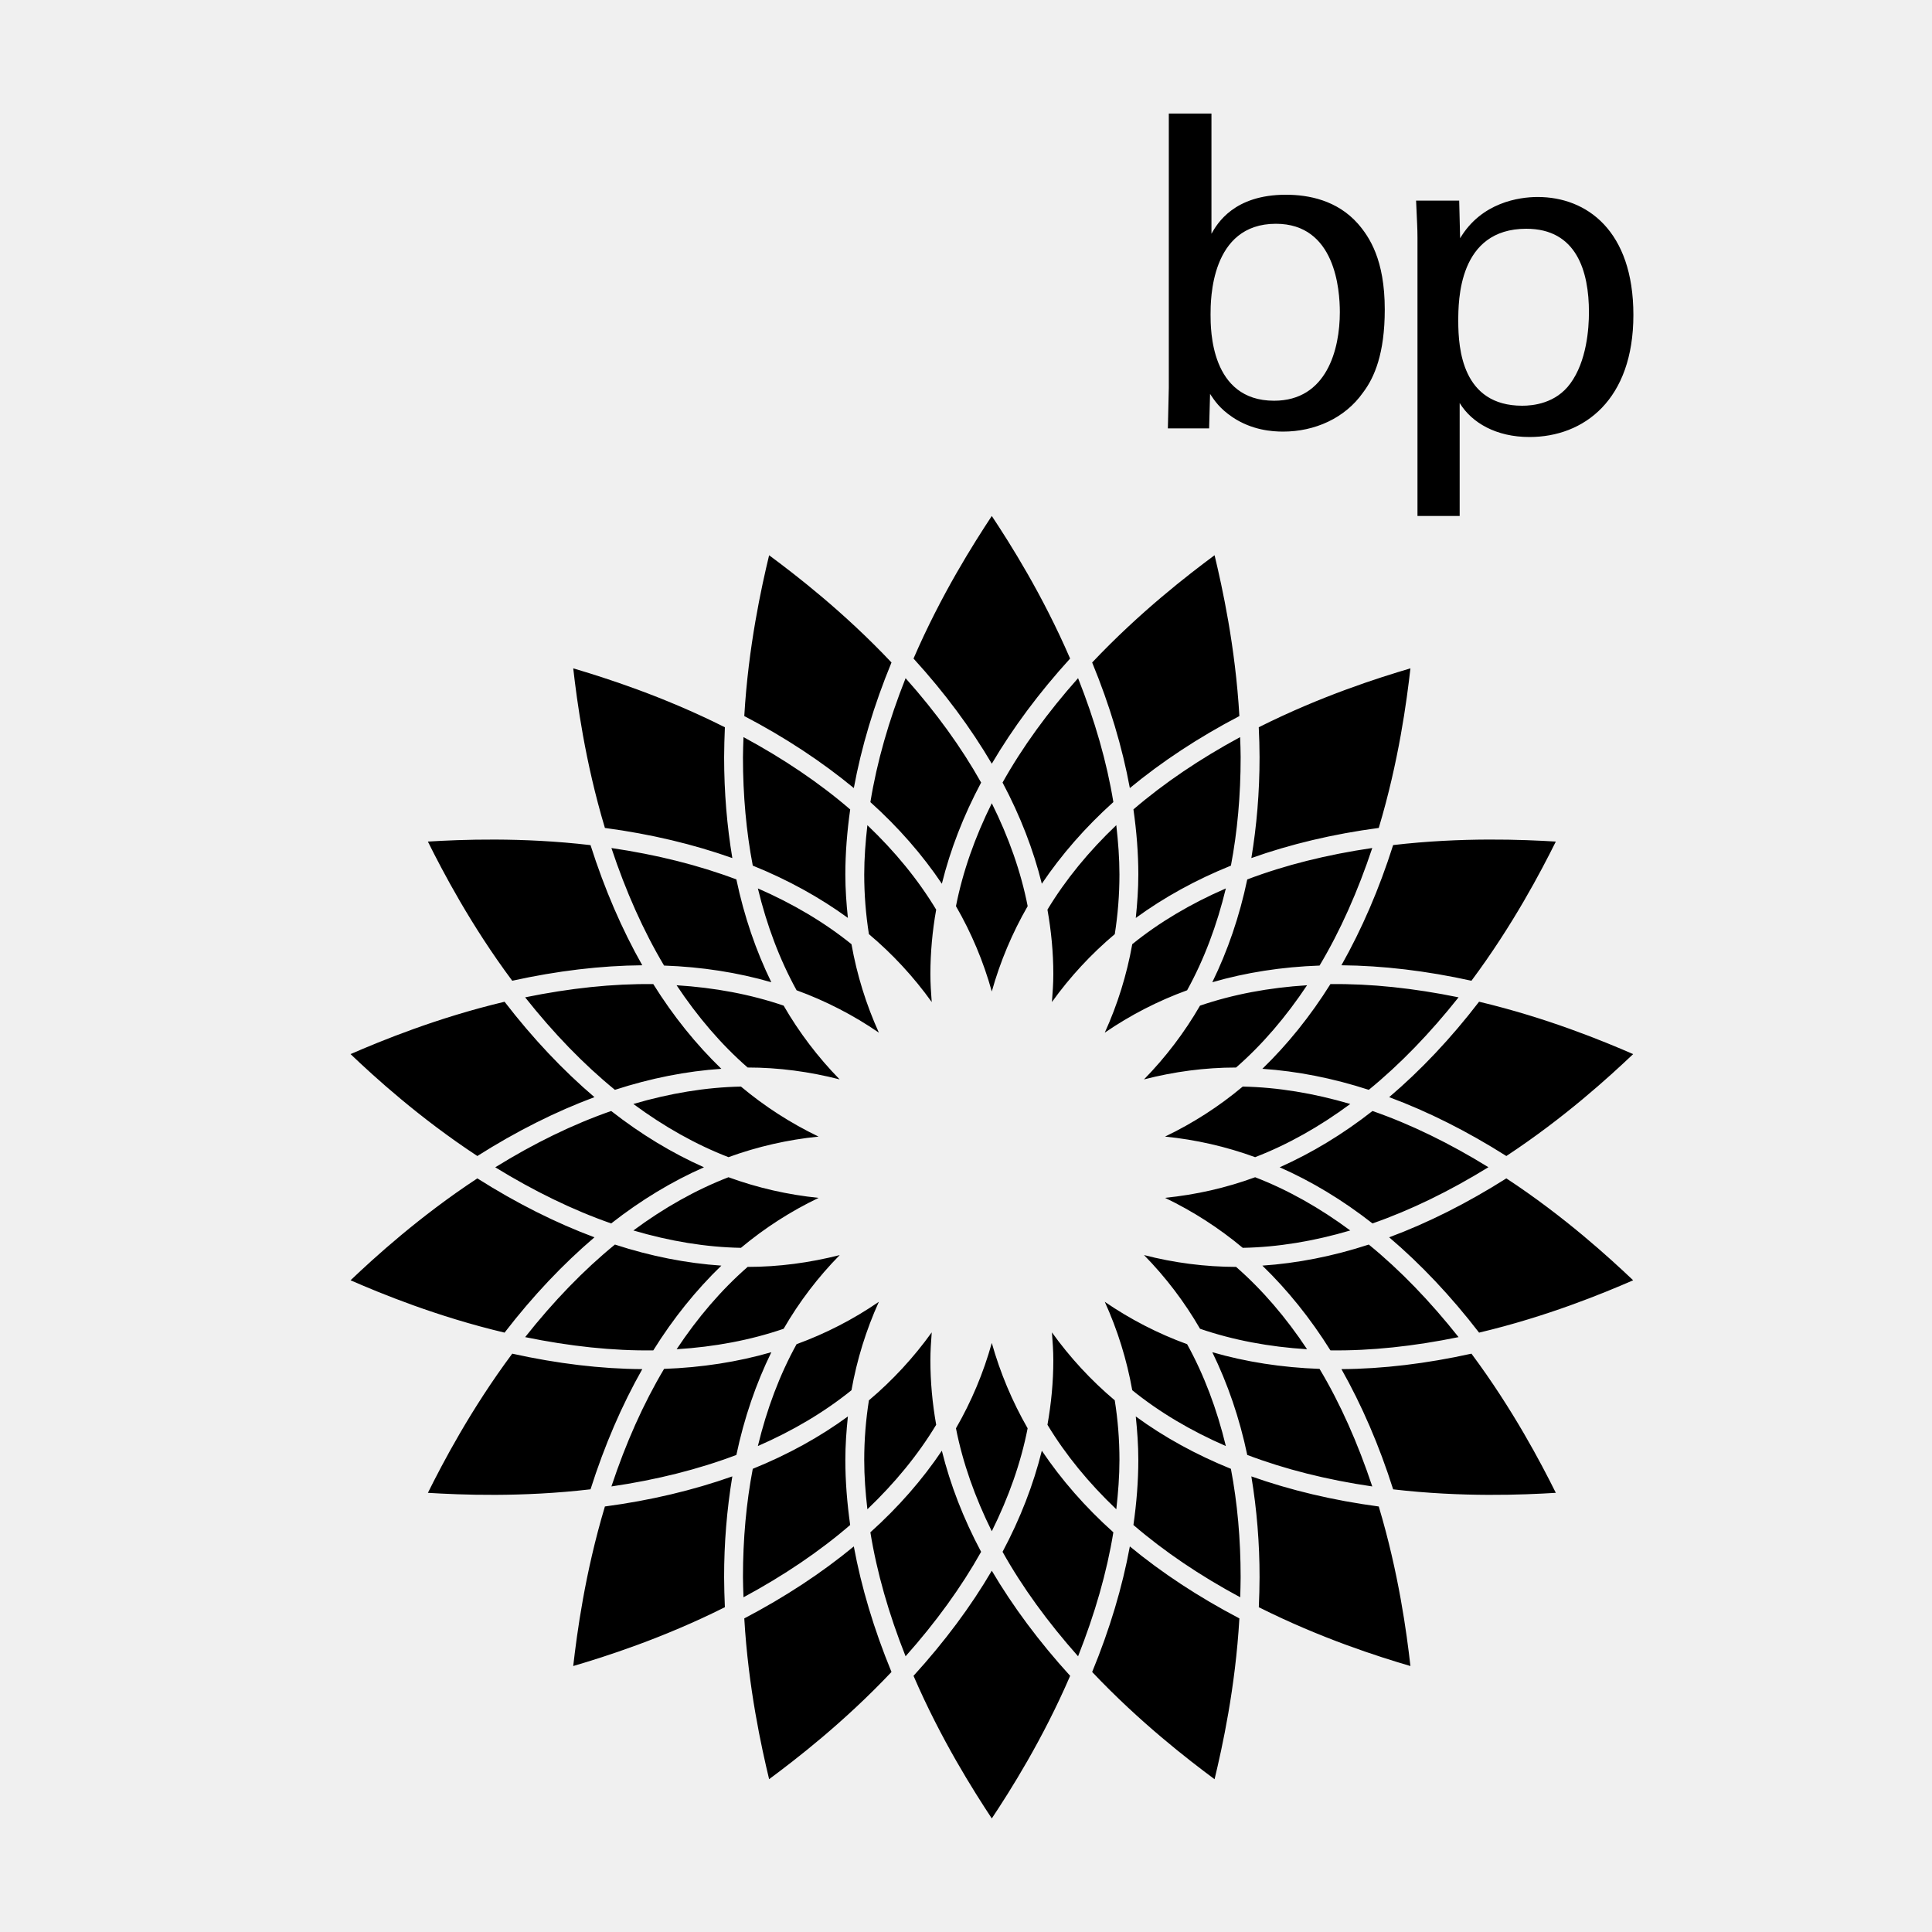
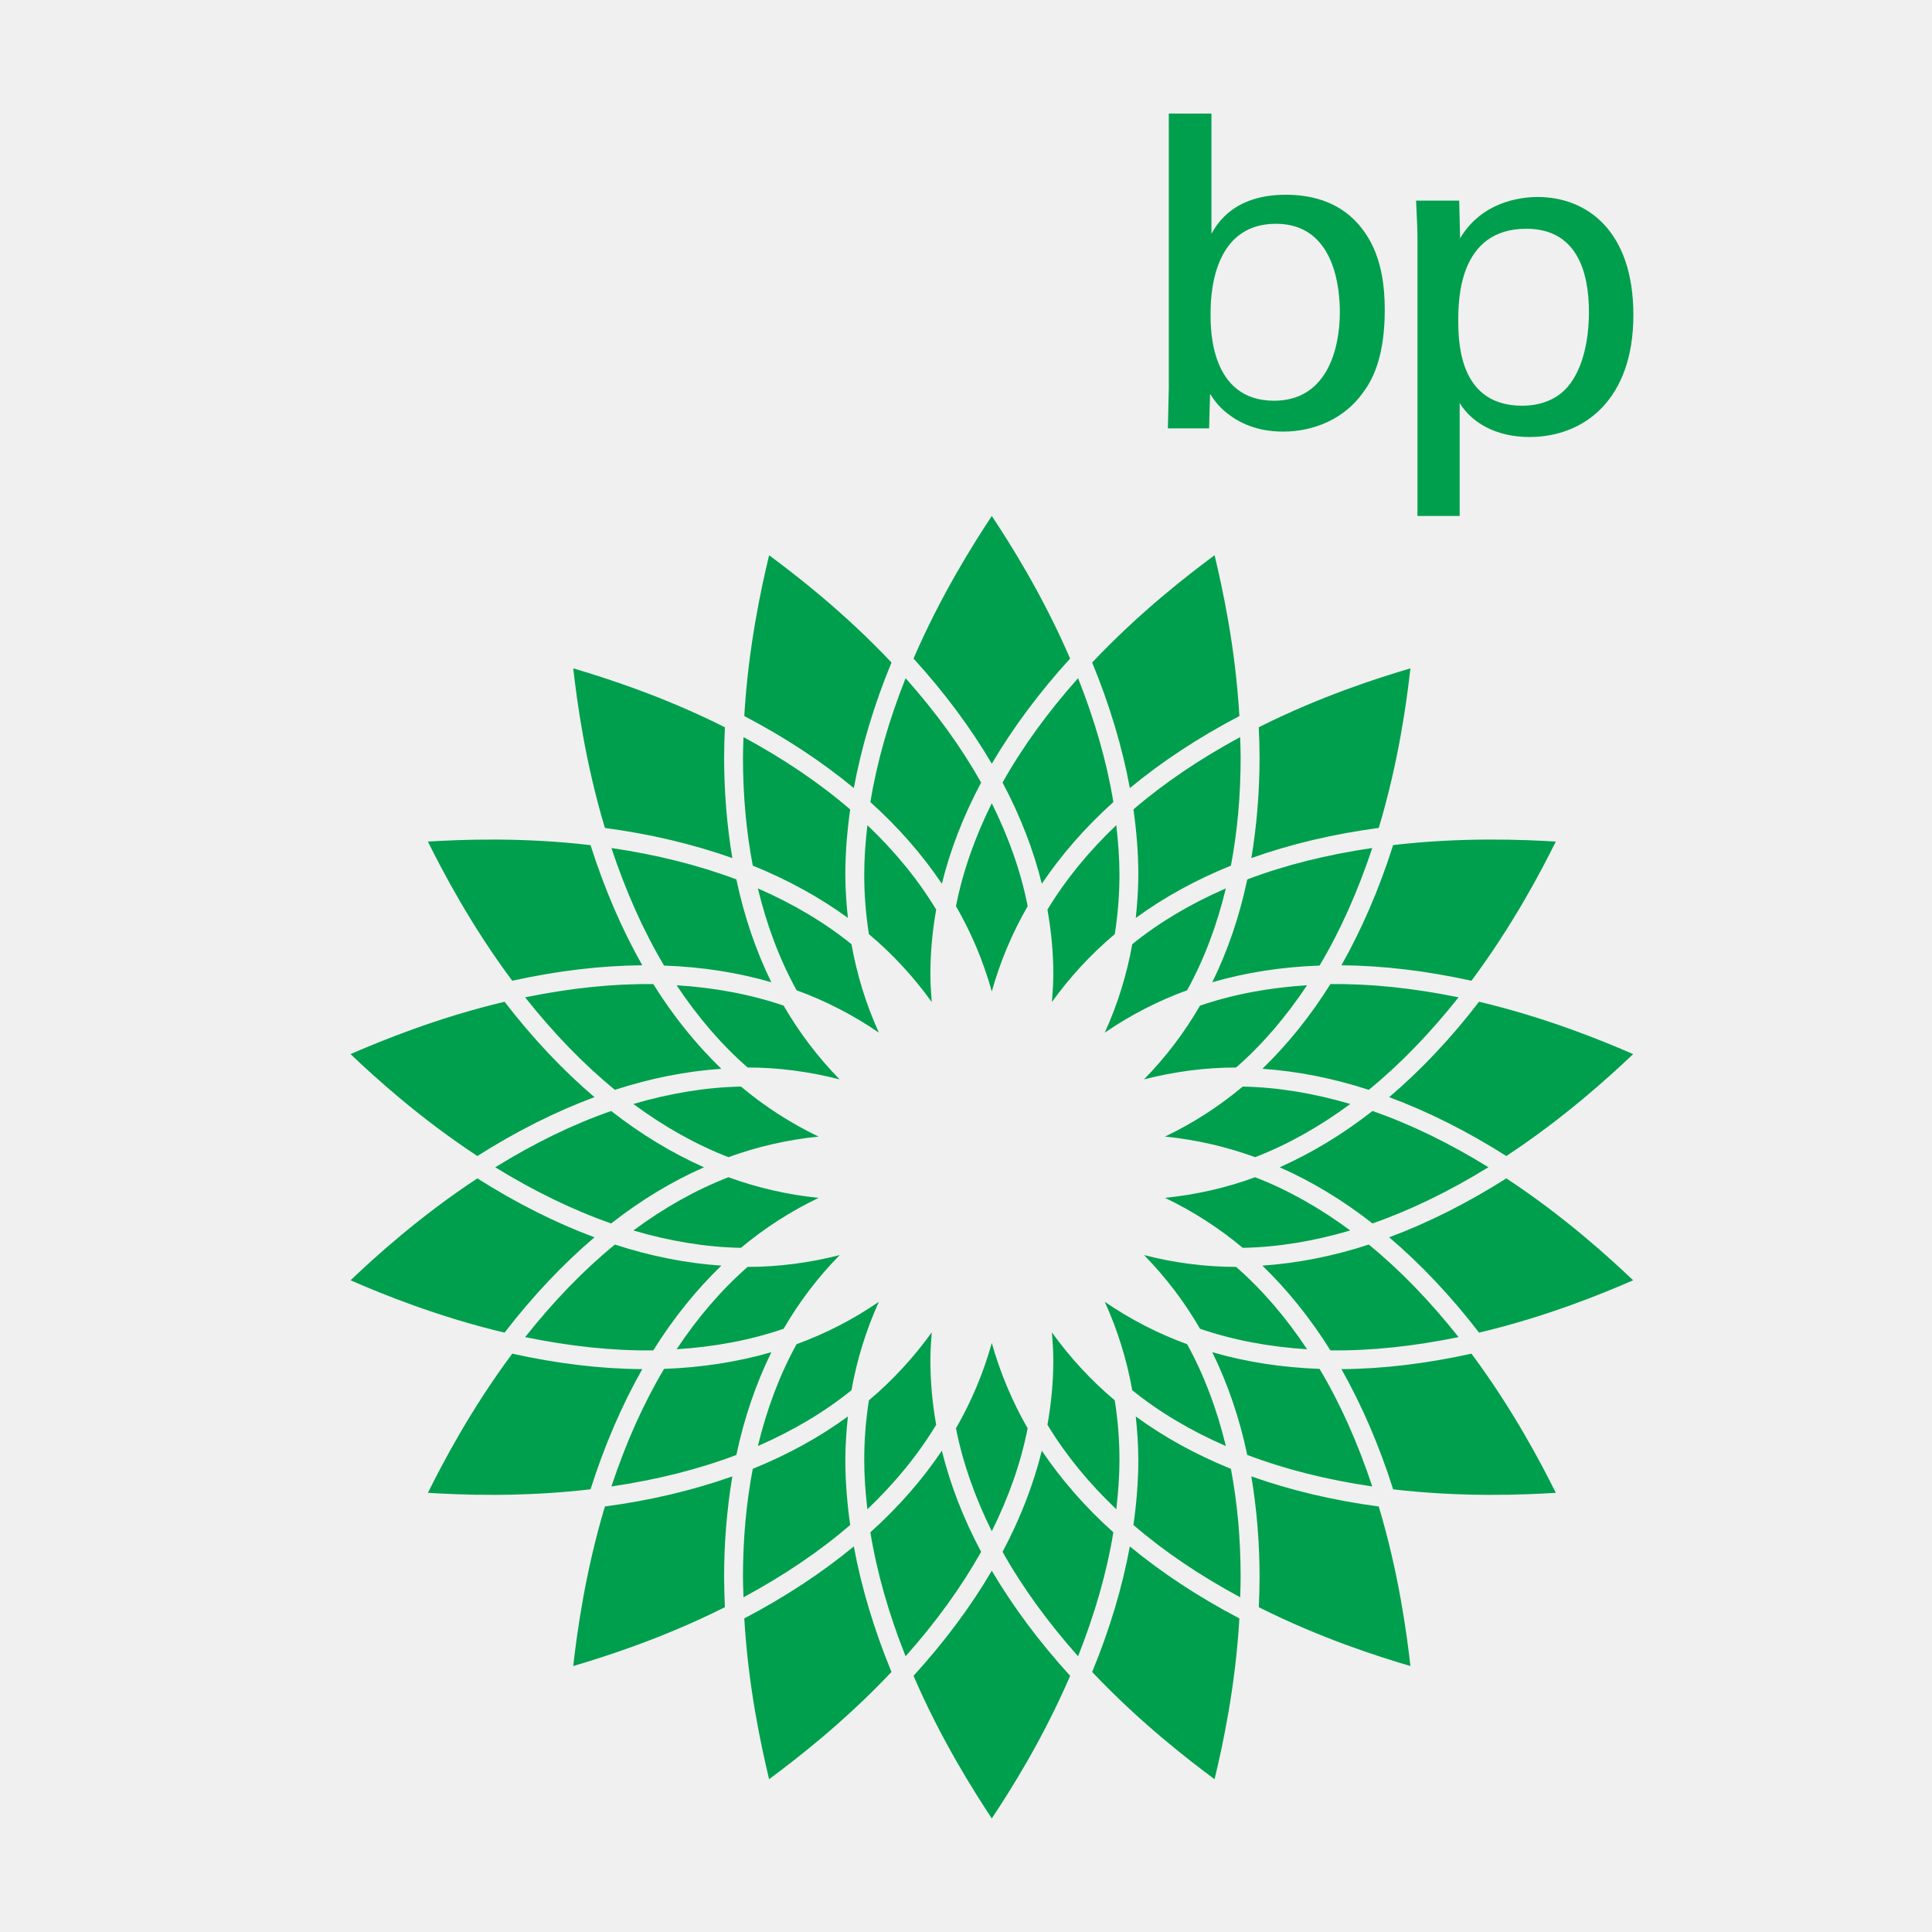
<svg xmlns="http://www.w3.org/2000/svg" width="2500" height="2500" viewBox="0 0 192.756 192.756">
-   <g fill-rule="evenodd" clip-rule="evenodd">
+   <g fill="#009f4d" fill-rule="evenodd" clip-rule="evenodd">
    <path fill="#fff" fill-opacity="0" d="M0 0h192.756v192.756H0V0z" />
    <path d="M133.676 31.153c0 3.71-1.311 8.828-6.562 8.828-6.336 0-6.336-7.108-6.336-8.6 0-1.45 0-9.055 6.518-9.055 5.931 0 6.38 6.564 6.38 8.827zM120.867 11.33h-4.254v27.338l-.094 4.074h4.115l.094-3.441c.455.68.953 1.45 2.223 2.31 1.947 1.314 3.98 1.45 5.066 1.45 3.123 0 6.156-1.314 7.971-3.895 1.135-1.492 2.17-3.893 2.17-8.285 0-4.979-1.537-7.241-2.67-8.554-2.08-2.355-4.934-2.898-7.197-2.898-5.16 0-6.84 2.854-7.424 3.894V11.33zM145.492 32.059c0-2.041 0-9.236 6.787-9.236 5.027 0 6.25 4.257 6.25 8.33 0 1.629-.225 4.89-1.855 7.107-1.449 1.993-3.715 2.219-4.799 2.219-5.971 0-6.383-5.661-6.383-8.42zm-4.07 19.418h4.209v-11.27c1.217 1.992 3.664 3.394 6.965 3.394 5.438 0 10.367-3.711 10.367-12.176 0-8.421-4.658-11.771-9.549-11.771-1.852 0-5.613.543-7.738 4.118l-.092-3.754h-4.301c.092 2.171.139 2.716.139 3.71v27.749zM98.951 51.48c1.812 2.727 5.062 7.852 7.814 14.224-3.107 3.411-5.717 6.934-7.814 10.49-2.091-3.557-4.698-7.08-7.809-10.49 2.752-6.372 6.012-11.502 7.809-14.224zM98.951 156.711c2.098 3.553 4.707 7.072 7.818 10.488-2.752 6.381-6.01 11.508-7.818 14.227-1.797-2.725-5.057-7.846-7.809-14.227 3.111-3.416 5.723-6.928 7.809-10.488zM76.735 55.398c2.627 1.946 7.443 5.647 12.209 10.699-1.758 4.267-3.009 8.468-3.758 12.528-3.184-2.627-6.837-5.045-10.929-7.184.404-6.936 1.714-12.865 2.478-16.043zM112.725 154.287c3.182 2.627 6.84 5.037 10.928 7.182-.398 6.932-1.711 12.859-2.475 16.045-2.625-1.953-7.438-5.652-12.213-10.701 1.762-4.274 3.012-8.471 3.76-12.526zM57.192 66.681c3.131.929 8.922 2.756 15.13 5.879a77.86 77.86 0 0 0-.076 2.996c0 3.521.289 6.876.819 10.054-3.886-1.377-8.14-2.396-12.713-3.006-1.994-6.653-2.79-12.67-3.16-15.923zM125.666 157.363a61.33 61.33 0 0 0-.818-10.064c3.883 1.377 8.145 2.396 12.711 3.004 1.996 6.656 2.791 12.672 3.16 15.918-3.141-.922-8.926-2.754-15.127-5.869a73.91 73.91 0 0 0 .074-2.989zM58.917 84.319c1.396 4.386 3.131 8.4 5.163 11.986-4.122.034-8.478.552-12.974 1.544-4.152-5.573-6.959-10.956-8.416-13.885 3.26-.197 9.321-.456 16.227.355zM146.807 135.055c4.152 5.58 6.961 10.959 8.418 13.885-3.262.199-9.326.457-16.23-.348-1.393-4.395-3.135-8.406-5.16-11.994 4.11-.024 8.472-.547 12.972-1.543zM50.341 99.945c2.819 3.662 5.829 6.842 8.967 9.518-3.865 1.438-7.785 3.402-11.683 5.873-5.804-3.818-10.281-7.908-12.651-10.168 2.993-1.299 8.608-3.619 15.367-5.223zM150.289 117.566c5.799 3.814 10.275 7.914 12.652 10.168-2.998 1.305-8.611 3.623-15.373 5.223-2.814-3.652-5.824-6.836-8.971-9.51 3.872-1.441 7.788-3.408 11.692-5.881zM47.625 117.566c3.898 2.473 7.818 4.439 11.683 5.881-3.141 2.678-6.152 5.857-8.967 9.51-6.759-1.6-12.374-3.918-15.367-5.223 2.37-2.254 6.846-6.345 12.651-10.168zM147.568 99.941c6.762 1.607 12.375 3.922 15.373 5.227-2.377 2.254-6.854 6.35-12.652 10.168-3.904-2.471-7.82-4.436-11.691-5.873 3.146-2.676 6.156-5.856 8.97-9.522zM51.107 135.055c4.496.996 8.85 1.52 12.974 1.543-2.032 3.588-3.768 7.6-5.163 11.99-6.906.809-12.972.551-16.226.352 1.457-2.93 4.263-8.305 8.415-13.885zM155.225 83.964c-1.457 2.929-4.266 8.312-8.418 13.885-4.5-.992-8.865-1.51-12.973-1.544 2.025-3.586 3.768-7.6 5.16-11.992 6.904-.805 12.969-.546 16.231-.349zM73.064 147.299a61.226 61.226 0 0 0-.819 10.064c0 .979.037 1.982.076 2.988-6.212 3.115-11.993 4.947-15.13 5.869.371-3.246 1.167-9.262 3.16-15.918 4.566-.607 8.823-1.626 12.713-3.003zM140.719 66.681c-.369 3.251-1.164 9.27-3.16 15.922-4.561.606-8.828 1.625-12.711 3.006.529-3.183.818-6.535.818-10.062a64.2 64.2 0 0 0-.08-2.988c6.207-3.122 11.992-4.949 15.133-5.878zM85.185 154.287c.75 4.055 2.001 8.258 3.759 12.525-4.766 5.049-9.582 8.748-12.209 10.697-.765-3.188-2.075-9.109-2.478-16.041 4.089-2.144 7.745-4.554 10.928-7.181zM121.178 55.394c.76 3.177 2.076 9.111 2.475 16.048-4.088 2.138-7.746 4.556-10.928 7.184-.748-4.061-2.004-8.261-3.76-12.528 4.775-5.056 9.588-8.754 12.213-10.704zM90.351 67.664c3.024 3.394 5.56 6.888 7.536 10.413-1.773 3.326-3.08 6.715-3.917 10.094-1.943-2.887-4.329-5.624-7.131-8.143.648-3.993 1.833-8.14 3.512-12.364zM103.943 144.738c1.947 2.891 4.328 5.625 7.137 8.141-.65 3.99-1.846 8.139-3.52 12.369-3.023-3.406-5.566-6.896-7.535-10.422 1.772-3.322 3.079-6.707 3.918-10.088zM74.125 75.556c0-.662.034-1.338.054-2.014 4.004 2.162 7.584 4.579 10.645 7.217-.311 2.196-.484 4.364-.484 6.483 0 1.474.104 2.913.254 4.336-2.819-2.051-5.995-3.804-9.489-5.214-.646-3.378-.98-7.001-.98-10.808zM113.57 145.664c0-1.477-.105-2.908-.254-4.344 2.818 2.062 5.998 3.809 9.492 5.225.643 3.381.971 6.998.971 10.818 0 .654-.027 1.332-.043 1.998-4.01-2.156-7.586-4.572-10.654-7.213.314-2.199.488-4.367.488-6.484zM61.001 84.608c4.502.663 8.688 1.707 12.467 3.132.777 3.694 1.957 7.124 3.487 10.258-3.348-.971-6.931-1.53-10.701-1.664-2.066-3.468-3.82-7.413-5.253-11.726zM120.951 134.91c3.35.969 6.926 1.527 10.701 1.664 2.074 3.465 3.822 7.412 5.26 11.729-4.504-.658-8.691-1.707-12.473-3.143-.773-3.687-1.955-7.117-3.488-10.25zM65.178 98.184c1.996 3.201 4.278 6.025 6.791 8.451-3.477.234-7.032.934-10.62 2.098-3.127-2.549-6.129-5.658-8.956-9.229 4.457-.912 8.754-1.373 12.785-1.32zM136.564 124.17c3.131 2.553 6.125 5.664 8.957 9.234-4.455.914-8.756 1.377-12.785 1.322-2.004-3.205-4.285-6.029-6.789-8.455 3.473-.236 7.033-.931 10.617-2.101zM60.978 110.844c2.967 2.324 6.069 4.197 9.258 5.617-3.185 1.402-6.291 3.277-9.258 5.602-3.813-1.328-7.7-3.225-11.566-5.602 3.865-2.395 7.753-4.289 11.566-5.617zM136.934 110.844c3.82 1.328 7.697 3.223 11.566 5.609-3.869 2.385-7.756 4.281-11.566 5.609-2.969-2.324-6.076-4.199-9.262-5.602 3.189-1.419 6.293-3.292 9.262-5.616zM61.35 124.17c3.583 1.17 7.143 1.865 10.62 2.102-2.513 2.43-4.795 5.25-6.791 8.455-4.035.055-8.332-.408-12.784-1.322 2.825-3.571 5.827-6.682 8.955-9.235zM145.521 99.504c-2.832 3.57-5.826 6.672-8.957 9.229-3.584-1.164-7.145-1.863-10.617-2.098 2.504-2.426 4.785-5.25 6.789-8.451 4.03-.053 8.33.408 12.785 1.32zM76.958 134.91c-1.533 3.133-2.712 6.562-3.49 10.25-3.782 1.436-7.97 2.484-12.467 3.143 1.433-4.316 3.187-8.26 5.254-11.729 3.77-.136 7.353-.695 10.703-1.664zM136.912 84.605c-1.438 4.316-3.186 8.261-5.26 11.729-3.775.134-7.352.693-10.701 1.664 1.533-3.134 2.715-6.564 3.488-10.258 3.786-1.436 7.975-2.476 12.473-3.135zM93.969 144.738c.838 3.381 2.145 6.766 3.917 10.088-1.976 3.525-4.511 7.023-7.536 10.422-1.679-4.225-2.864-8.371-3.513-12.369 2.804-2.52 5.189-5.25 7.132-8.141zM84.594 141.32c-.15 1.436-.254 2.875-.254 4.348 0 2.113.173 4.281.482 6.48-3.062 2.641-6.64 5.057-10.643 7.213-.02-.666-.054-1.344-.054-2.006 0-3.812.334-7.43.979-10.811 3.495-1.415 6.673-3.161 9.49-5.224zM107.559 67.66c1.676 4.229 2.871 8.375 3.521 12.362-2.809 2.525-5.189 5.262-7.137 8.148-.838-3.377-2.146-6.762-3.918-10.094 1.969-3.52 4.512-7.019 7.534-10.416zM123.727 73.542c.025.675.053 1.347.053 2.006 0 3.814-.328 7.438-.971 10.816-3.494 1.411-6.674 3.166-9.492 5.221.148-1.43.254-2.863.254-4.343 0-2.114-.174-4.287-.488-6.489 3.067-2.632 6.644-5.049 10.644-7.211zM86.224 87.243c0-1.606.127-3.257.315-4.915 2.747 2.615 5.062 5.438 6.864 8.427a36.835 36.835 0 0 0-.578 6.427c0 .93.062 1.863.133 2.791a37.038 37.038 0 0 0-6.267-6.774 38.256 38.256 0 0 1-.467-5.956zM105.09 135.727c0-.938-.066-1.861-.139-2.795a37.293 37.293 0 0 0 6.268 6.779c.307 1.922.469 3.904.469 5.953 0 1.611-.127 3.252-.314 4.916-2.75-2.617-5.064-5.439-6.869-8.43.378-2.127.585-4.277.585-6.423zM75.613 88.637c3.476 1.515 6.617 3.369 9.339 5.565a37.103 37.103 0 0 0 2.733 8.825 36.62 36.62 0 0 0-8.209-4.227c-1.687-3.058-2.975-6.478-3.863-10.163zM110.223 129.881a36.731 36.731 0 0 0 8.215 4.229c1.689 3.059 2.973 6.473 3.865 10.162-3.482-1.514-6.627-3.375-9.338-5.568a37.018 37.018 0 0 0-2.742-8.823zM67.504 98.299c3.794.236 7.377.906 10.679 2.033a36.982 36.982 0 0 0 5.587 7.359c-3-.77-6.066-1.186-9.179-1.186-2.622-2.286-4.991-5.056-7.087-8.206zM114.137 125.217a36.911 36.911 0 0 0 9.188 1.182c2.623 2.291 4.984 5.049 7.082 8.215-3.787-.236-7.377-.91-10.68-2.043a36.842 36.842 0 0 0-5.59-7.354zM73.925 108.408a37 37 0 0 0 7.743 4.99 37.053 37.053 0 0 0-8.988 2.053c-3.256-1.258-6.437-3.049-9.489-5.307 3.642-1.07 7.247-1.667 10.734-1.736zM125.225 117.453c3.262 1.26 6.439 3.051 9.49 5.311-3.641 1.072-7.24 1.67-10.727 1.732a37.177 37.177 0 0 0-7.754-4.988c3.08-.309 6.088-.99 8.991-2.055zM72.68 117.453a37.091 37.091 0 0 0 8.995 2.059 36.997 36.997 0 0 0-7.75 4.984c-3.497-.062-7.092-.66-10.733-1.732 3.052-2.26 6.232-4.051 9.488-5.311zM123.988 108.408c3.486.068 7.086.666 10.727 1.736-3.049 2.258-6.229 4.049-9.49 5.307a36.889 36.889 0 0 0-8.99-2.053 36.784 36.784 0 0 0 7.753-4.99zM83.778 125.221a36.61 36.61 0 0 0-5.594 7.35c-3.302 1.133-6.885 1.807-10.677 2.043 2.094-3.158 4.463-5.924 7.085-8.215 3.113-.001 6.179-.415 9.186-1.178zM130.406 98.299c-2.098 3.15-4.459 5.92-7.082 8.207-3.123 0-6.191.416-9.188 1.186a36.996 36.996 0 0 0 5.59-7.359c3.303-1.128 6.893-1.798 10.68-2.034zM98.951 133.988a37.565 37.565 0 0 0 3.576 8.514c-.668 3.428-1.885 6.867-3.576 10.27-1.686-3.402-2.9-6.842-3.574-10.27a36.761 36.761 0 0 0 3.574-8.514zM92.958 132.932c-.071.934-.133 1.857-.133 2.795 0 2.152.201 4.297.578 6.424-1.802 2.99-4.117 5.807-6.864 8.43-.193-1.664-.315-3.305-.315-4.912 0-2.043.163-4.027.467-5.957a37.433 37.433 0 0 0 6.267-6.78zM87.685 129.881a37.14 37.14 0 0 0-2.733 8.822c-2.716 2.193-5.859 4.055-9.339 5.568.889-3.689 2.176-7.111 3.862-10.162a36.693 36.693 0 0 0 8.21-4.228zM98.951 80.14c1.691 3.396 2.908 6.84 3.58 10.268a37.214 37.214 0 0 0-3.58 8.512 36.652 36.652 0 0 0-3.574-8.512c.674-3.428 1.889-6.872 3.574-10.268zM111.373 82.328c.188 1.658.314 3.308.314 4.915 0 2.042-.162 4.029-.465 5.956a37.185 37.185 0 0 0-6.271 6.774c.072-.928.139-1.861.139-2.791 0-2.153-.207-4.297-.586-6.427 1.805-2.989 4.119-5.812 6.869-8.427zM122.303 88.637c-.893 3.685-2.176 7.104-3.865 10.164a36.64 36.64 0 0 0-8.215 4.227 37.033 37.033 0 0 0 2.742-8.825c2.711-2.197 5.855-4.051 9.338-5.566z" />
  </g>
</svg>
